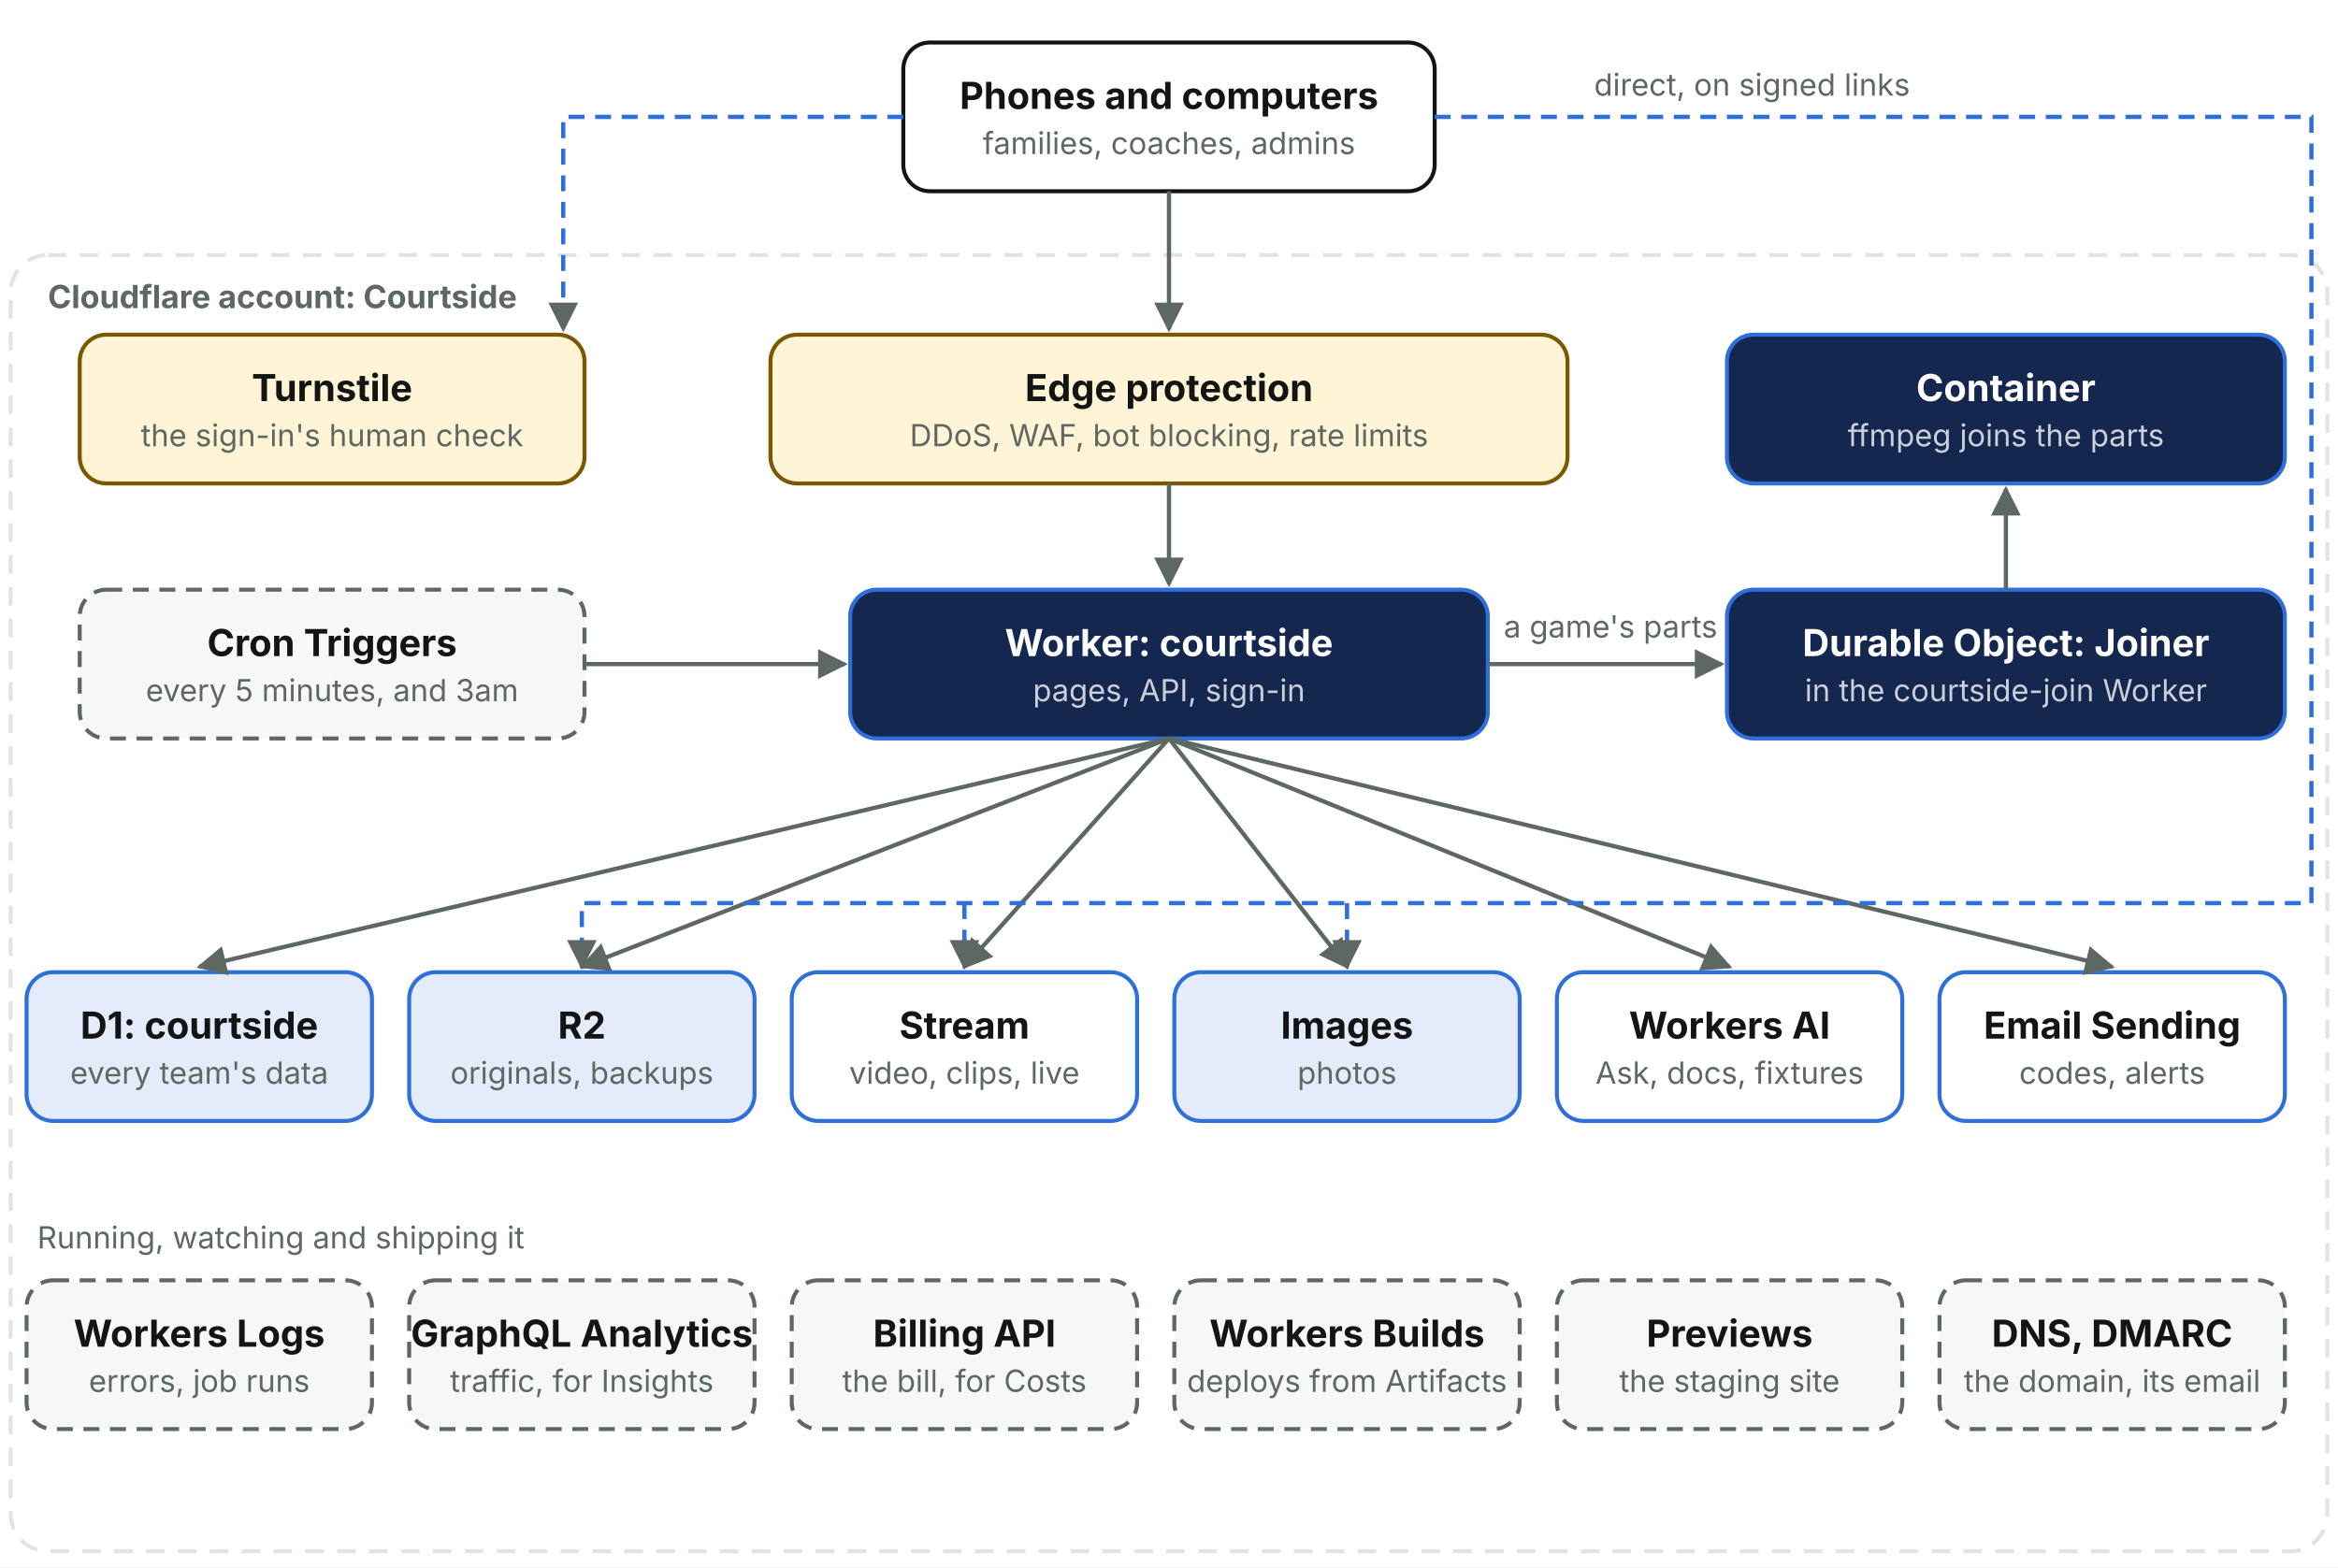
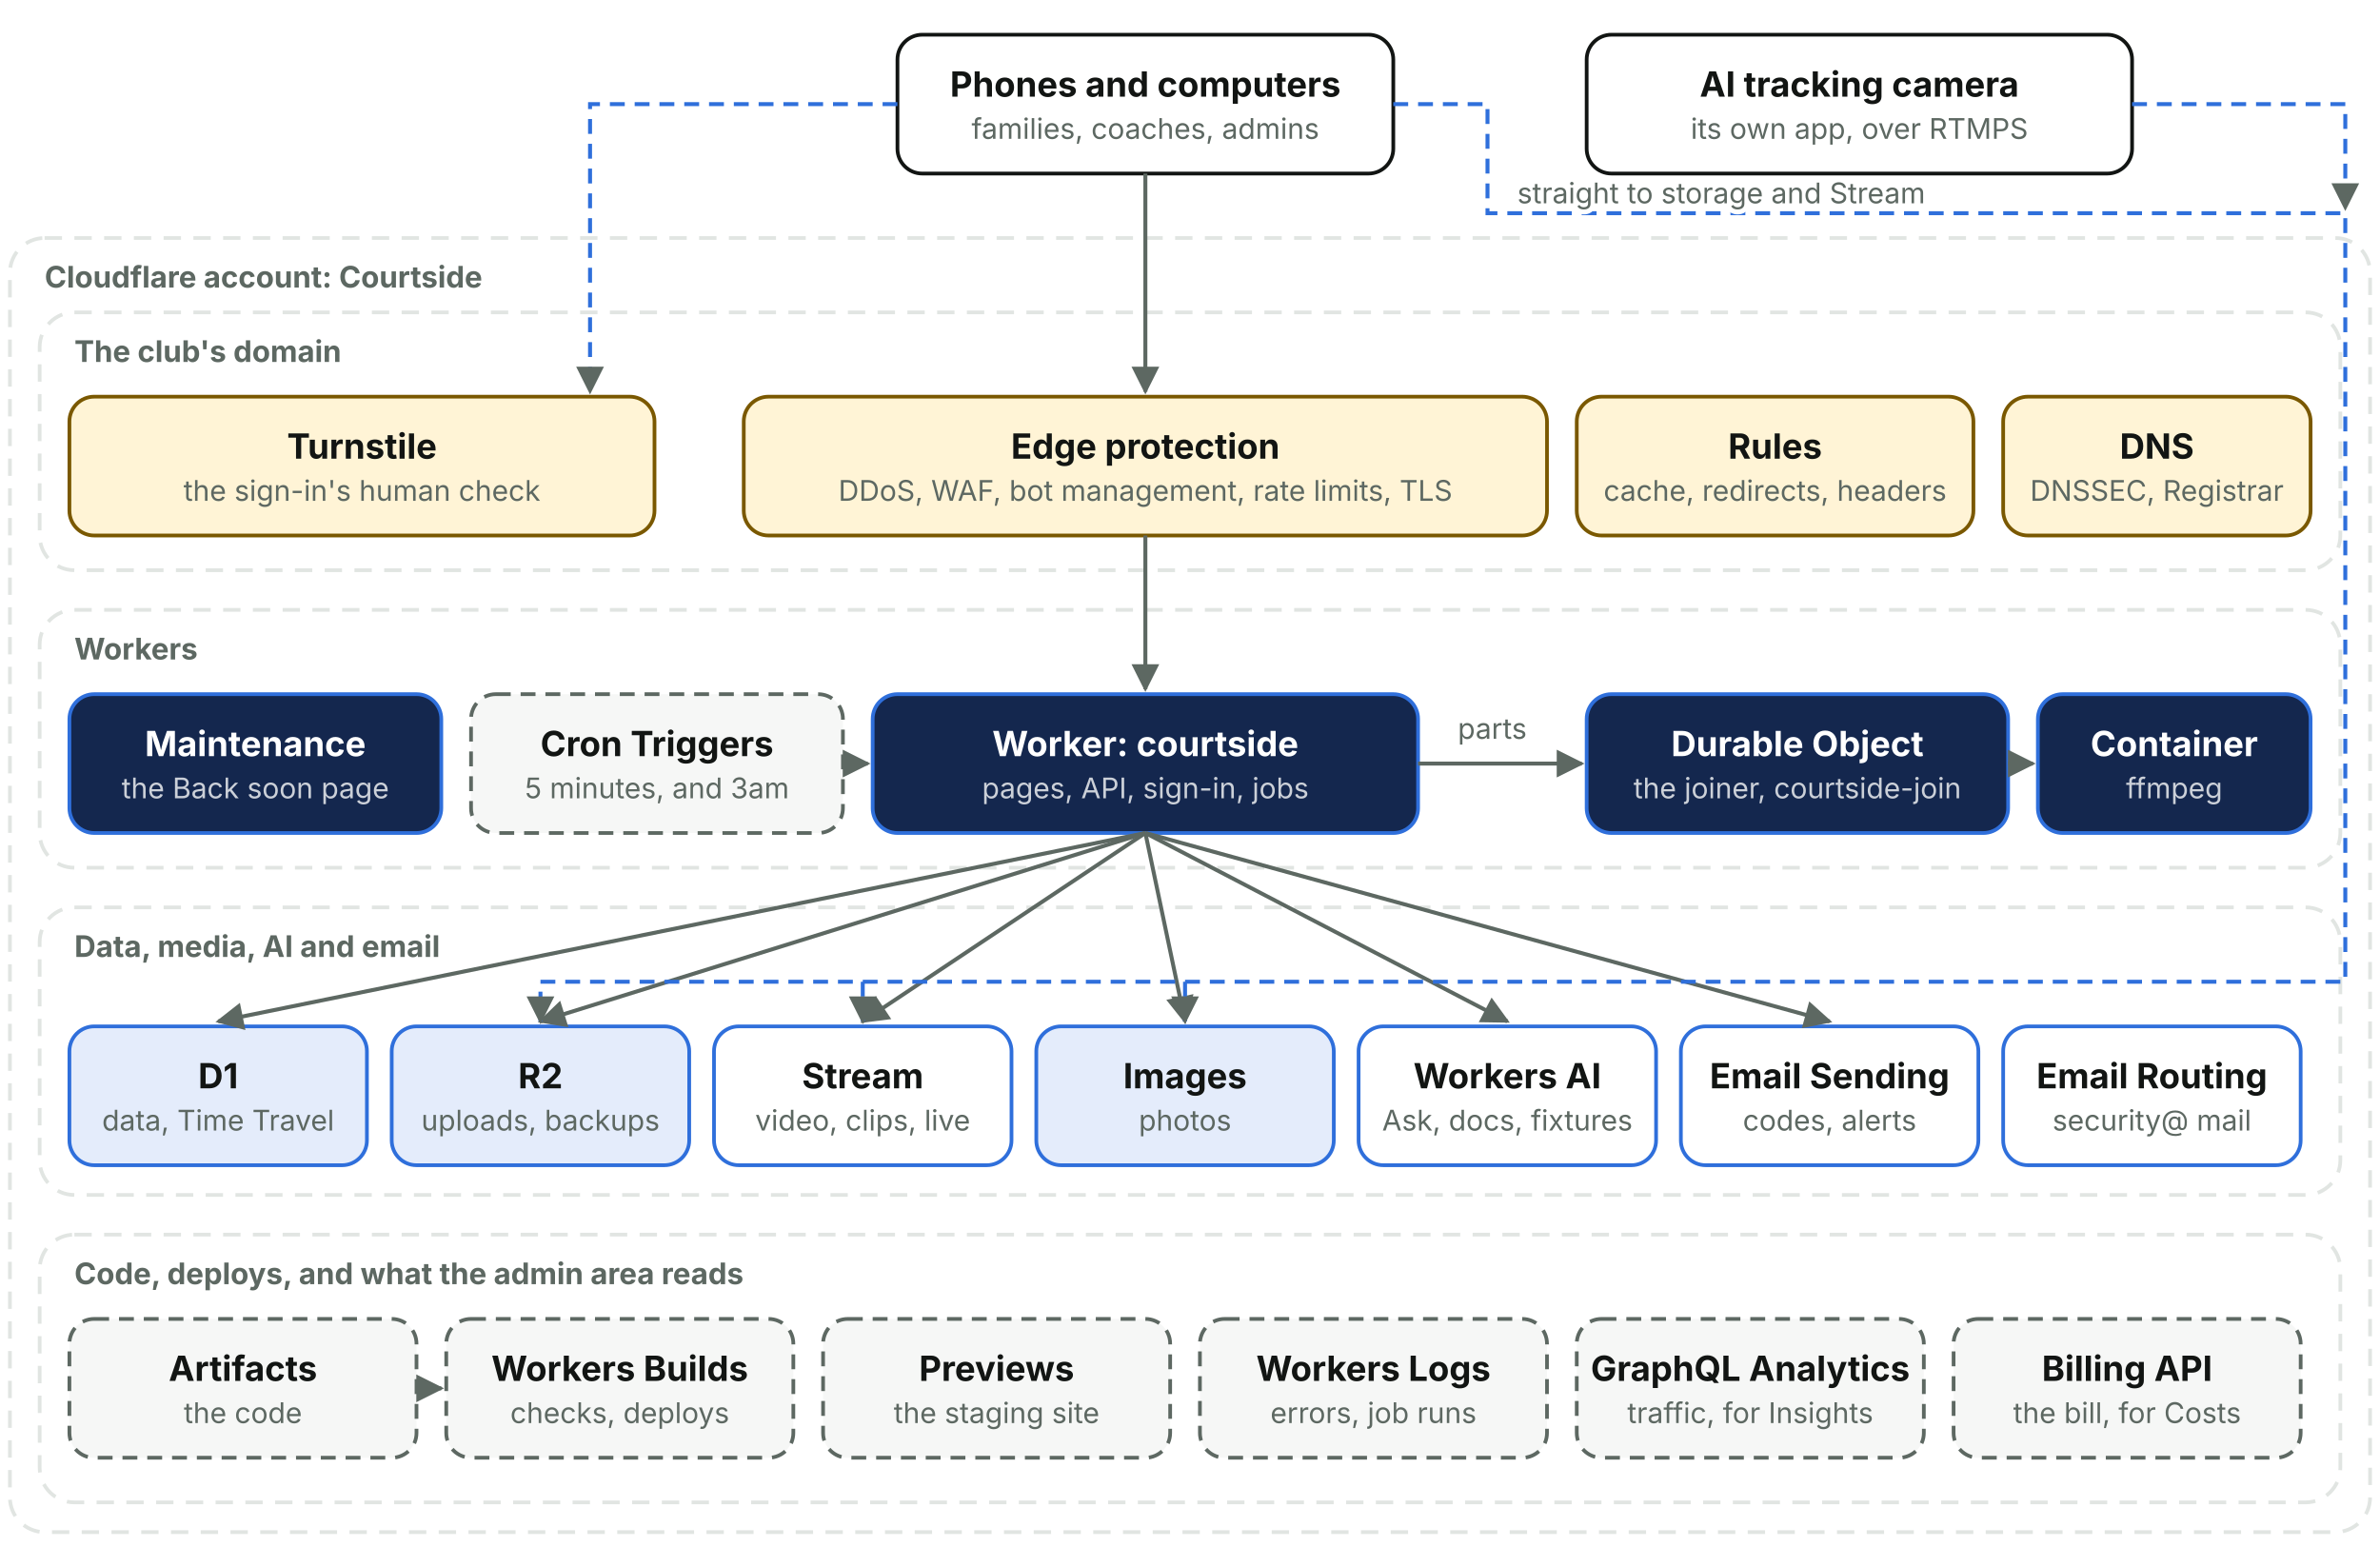
- <svg xmlns="http://www.w3.org/2000/svg" viewBox="0 0 880 590" width="880" height="590" role="img" aria-labelledby="dg-system-t dg-system-d" class="dg">
+ <svg xmlns="http://www.w3.org/2000/svg" viewBox="0 0 960 624" width="960" height="624" role="img" aria-labelledby="dg-system-t dg-system-d" class="dg">
  <style>.dg text{font-family:system-ui, -apple-system, 'Segoe UI', sans-serif}
.dg-box rect{fill:#FFFFFF;stroke:#E1E5E2;stroke-width:1.5}
.dg-t{fill:#121513;font-size:14px;font-weight:700;text-anchor:middle}
.dg-s{fill:#5D6862;font-size:11.5px;text-anchor:middle}
.dg-m{fill:#121513;font-size:11.5px}
.k-person rect{stroke:#121513}
.k-edge rect{fill:#FFF4D6;stroke:#7A5800}
.k-worker rect{fill:#14274E;stroke:#2F6FDB}
.k-worker .dg-t{fill:#fff}.k-worker .dg-s{fill:rgba(255,255,255,.78)}
.k-store rect{fill:#E4ECFB;stroke:#2F6FDB}
.k-service rect{stroke:#2F6FDB}
.k-job rect{fill:#F6F7F6;stroke:#5D6862;stroke-dasharray:6 4}
.k-stop rect{stroke:#D9262C}.k-stop .dg-t{fill:#D9262C}
.k-done rect{fill:#2F6FDB;stroke:#2F6FDB}
.k-done .dg-t{fill:#fff}.k-done .dg-s{fill:rgba(255,255,255,.85)}
.dg-arrow{fill:none;stroke:#5D6862;stroke-width:1.6}
.dg-arrow.dash{stroke:#2F6FDB;stroke-dasharray:6 4}
.dg-head{fill:#5D6862}
.dg-life{stroke:#E1E5E2;stroke-width:1.2;stroke-dasharray:3 4}
.dg-label{fill:#5D6862;font-size:11.5px;paint-order:stroke;stroke:#FFFFFF;stroke-width:4px;stroke-linejoin:round}
.dg-label.mid{text-anchor:middle}
.dg-zone rect{fill:none;stroke:#E1E5E2;stroke-width:1.5;stroke-dasharray:7 5}
.dg-zone text{fill:#5D6862;font-size:12px;font-weight:700}</style>
-   <rect width="880" height="590" fill="#FFFFFF" />
+   <rect width="960" height="624" fill="#FFFFFF" />
  <defs>
    <marker id="ah-system" viewBox="0 0 10 10" refX="9" refY="5" markerWidth="7" markerHeight="7" orient="auto-start-reverse">
      <path class="dg-head" d="M0 0L10 5L0 10z" />
    </marker>
  </defs>
+   <g class="dg-box k-person">
+     <rect x="362" y="14" width="200" height="56" rx="10" />
+     <text class="dg-t" x="462" y="39">Phones and computers</text>
+     <text class="dg-s" x="462" y="56">families, coaches, admins</text>
+   </g>
+   <g class="dg-box k-person">
+     <rect x="640" y="14" width="220" height="56" rx="10" />
+     <text class="dg-t" x="750" y="39">AI tracking camera</text>
+     <text class="dg-s" x="750" y="56">its own app, over RTMPS</text>
+   </g>
  <g class="dg-zone">
-     <rect x="4" y="96" width="872" height="488" rx="14" />
+     <rect x="4" y="96" width="952" height="522" rx="14" />
    <text x="18" y="116">Cloudflare account: Courtside</text>
  </g>
-   <g class="dg-box k-person">
-     <rect x="340" y="16" width="200" height="56" rx="10" />
-     <text class="dg-t" x="440" y="41">Phones and computers</text>
-     <text class="dg-s" x="440" y="58">families, coaches, admins</text>
+   <g class="dg-zone">
+     <rect x="16" y="126" width="928" height="104" rx="14" />
+     <text x="30" y="146">The club's domain</text>
  </g>
  <g class="dg-box k-edge">
-     <rect x="30" y="126" width="190" height="56" rx="10" />
-     <text class="dg-t" x="125" y="151">Turnstile</text>
-     <text class="dg-s" x="125" y="168">the sign-in's human check</text>
+     <rect x="28" y="160" width="236" height="56" rx="10" />
+     <text class="dg-t" x="146" y="185">Turnstile</text>
+     <text class="dg-s" x="146" y="202">the sign-in's human check</text>
  </g>
  <g class="dg-box k-edge">
-     <rect x="290" y="126" width="300" height="56" rx="10" />
-     <text class="dg-t" x="440" y="151">Edge protection</text>
-     <text class="dg-s" x="440" y="168">DDoS, WAF, bot blocking, rate limits</text>
+     <rect x="300" y="160" width="324" height="56" rx="10" />
+     <text class="dg-t" x="462" y="185">Edge protection</text>
+     <text class="dg-s" x="462" y="202">DDoS, WAF, bot management, rate limits, TLS</text>
+   </g>
+   <g class="dg-box k-edge">
+     <rect x="636" y="160" width="160" height="56" rx="10" />
+     <text class="dg-t" x="716" y="185">Rules</text>
+     <text class="dg-s" x="716" y="202">cache, redirects, headers</text>
+   </g>
+   <g class="dg-box k-edge">
+     <rect x="808" y="160" width="124" height="56" rx="10" />
+     <text class="dg-t" x="870" y="185">DNS</text>
+     <text class="dg-s" x="870" y="202">DNSSEC, Registrar</text>
+   </g>
+   <g class="dg-zone">
+     <rect x="16" y="246" width="928" height="104" rx="14" />
+     <text x="30" y="266">Workers</text>
  </g>
  <g class="dg-box k-worker">
-     <rect x="650" y="126" width="210" height="56" rx="10" />
-     <text class="dg-t" x="755" y="151">Container</text>
-     <text class="dg-s" x="755" y="168">ffmpeg joins the parts</text>
+     <rect x="28" y="280" width="150" height="56" rx="10" />
+     <text class="dg-t" x="103" y="305">Maintenance</text>
+     <text class="dg-s" x="103" y="322">the Back soon page</text>
  </g>
  <g class="dg-box k-job">
-     <rect x="30" y="222" width="190" height="56" rx="10" />
-     <text class="dg-t" x="125" y="247">Cron Triggers</text>
-     <text class="dg-s" x="125" y="264">every 5 minutes, and 3am</text>
+     <rect x="190" y="280" width="150" height="56" rx="10" />
+     <text class="dg-t" x="265" y="305">Cron Triggers</text>
+     <text class="dg-s" x="265" y="322">5 minutes, and 3am</text>
  </g>
  <g class="dg-box k-worker">
-     <rect x="320" y="222" width="240" height="56" rx="10" />
-     <text class="dg-t" x="440" y="247">Worker: courtside</text>
-     <text class="dg-s" x="440" y="264">pages, API, sign-in</text>
+     <rect x="352" y="280" width="220" height="56" rx="10" />
+     <text class="dg-t" x="462" y="305">Worker: courtside</text>
+     <text class="dg-s" x="462" y="322">pages, API, sign-in, jobs</text>
  </g>
  <g class="dg-box k-worker">
-     <rect x="650" y="222" width="210" height="56" rx="10" />
-     <text class="dg-t" x="755" y="247">Durable Object: Joiner</text>
-     <text class="dg-s" x="755" y="264">in the courtside-join Worker</text>
+     <rect x="640" y="280" width="170" height="56" rx="10" />
+     <text class="dg-t" x="725" y="305">Durable Object</text>
+     <text class="dg-s" x="725" y="322">the joiner, courtside-join</text>
  </g>
-   <path class="dg-arrow dash" d="M340 44 L212 44 L212 124" marker-end="url(#ah-system)" />
-   <path class="dg-arrow" d="M440 72 L440 124" marker-end="url(#ah-system)" />
-   <path class="dg-arrow" d="M440 182 L440 220" marker-end="url(#ah-system)" />
-   <path class="dg-arrow" d="M220 250 L318 250" marker-end="url(#ah-system)" />
-   <path class="dg-arrow" d="M560 250 L648 250" marker-end="url(#ah-system)" />
-   <text class="dg-label" x="566" y="240">a game's parts</text>
-   <path class="dg-arrow" d="M755 222 L755 184" marker-end="url(#ah-system)" />
+   <g class="dg-box k-worker">
+     <rect x="822" y="280" width="110" height="56" rx="10" />
+     <text class="dg-t" x="877" y="305">Container</text>
+     <text class="dg-s" x="877" y="322">ffmpeg</text>
+   </g>
+   <g class="dg-zone">
+     <rect x="16" y="366" width="928" height="116" rx="14" />
+     <text x="30" y="386">Data, media, AI and email</text>
+   </g>
  <g class="dg-box k-store">
-     <rect x="10" y="366" width="130" height="56" rx="10" />
-     <text class="dg-t" x="75" y="391">D1: courtside</text>
-     <text class="dg-s" x="75" y="408">every team's data</text>
+     <rect x="28" y="414" width="120" height="56" rx="10" />
+     <text class="dg-t" x="88" y="439">D1</text>
+     <text class="dg-s" x="88" y="456">data, Time Travel</text>
  </g>
-   <path class="dg-arrow" d="M440 278 L75 364" marker-end="url(#ah-system)" />
  <g class="dg-box k-store">
-     <rect x="154" y="366" width="130" height="56" rx="10" />
-     <text class="dg-t" x="219" y="391">R2</text>
-     <text class="dg-s" x="219" y="408">originals, backups</text>
+     <rect x="158" y="414" width="120" height="56" rx="10" />
+     <text class="dg-t" x="218" y="439">R2</text>
+     <text class="dg-s" x="218" y="456">uploads, backups</text>
  </g>
-   <path class="dg-arrow" d="M440 278 L219 364" marker-end="url(#ah-system)" />
  <g class="dg-box k-service">
-     <rect x="298" y="366" width="130" height="56" rx="10" />
-     <text class="dg-t" x="363" y="391">Stream</text>
-     <text class="dg-s" x="363" y="408">video, clips, live</text>
+     <rect x="288" y="414" width="120" height="56" rx="10" />
+     <text class="dg-t" x="348" y="439">Stream</text>
+     <text class="dg-s" x="348" y="456">video, clips, live</text>
  </g>
-   <path class="dg-arrow" d="M440 278 L363 364" marker-end="url(#ah-system)" />
  <g class="dg-box k-store">
-     <rect x="442" y="366" width="130" height="56" rx="10" />
-     <text class="dg-t" x="507" y="391">Images</text>
-     <text class="dg-s" x="507" y="408">photos</text>
+     <rect x="418" y="414" width="120" height="56" rx="10" />
+     <text class="dg-t" x="478" y="439">Images</text>
+     <text class="dg-s" x="478" y="456">photos</text>
  </g>
-   <path class="dg-arrow" d="M440 278 L507 364" marker-end="url(#ah-system)" />
  <g class="dg-box k-service">
-     <rect x="586" y="366" width="130" height="56" rx="10" />
-     <text class="dg-t" x="651" y="391">Workers AI</text>
-     <text class="dg-s" x="651" y="408">Ask, docs, fixtures</text>
+     <rect x="548" y="414" width="120" height="56" rx="10" />
+     <text class="dg-t" x="608" y="439">Workers AI</text>
+     <text class="dg-s" x="608" y="456">Ask, docs, fixtures</text>
  </g>
-   <path class="dg-arrow" d="M440 278 L651 364" marker-end="url(#ah-system)" />
  <g class="dg-box k-service">
-     <rect x="730" y="366" width="130" height="56" rx="10" />
-     <text class="dg-t" x="795" y="391">Email Sending</text>
-     <text class="dg-s" x="795" y="408">codes, alerts</text>
+     <rect x="678" y="414" width="120" height="56" rx="10" />
+     <text class="dg-t" x="738" y="439">Email Sending</text>
+     <text class="dg-s" x="738" y="456">codes, alerts</text>
  </g>
-   <path class="dg-arrow" d="M440 278 L795 364" marker-end="url(#ah-system)" />
-   <path class="dg-arrow dash" d="M540 44 L870 44 L870 340 L219 340 L219 364" marker-end="url(#ah-system)" />
-   <path class="dg-arrow dash" d="M363 340 L363 364" marker-end="url(#ah-system)" />
-   <path class="dg-arrow dash" d="M507 340 L507 364" marker-end="url(#ah-system)" />
-   <text class="dg-label" x="600" y="36">direct, on signed links</text>
-   <text class="dg-label" x="14" y="470">Running, watching and shipping it</text>
-   <g class="dg-box k-job">
-     <rect x="10" y="482" width="130" height="56" rx="10" />
-     <text class="dg-t" x="75" y="507">Workers Logs</text>
-     <text class="dg-s" x="75" y="524">errors, job runs</text>
+   <g class="dg-box k-service">
+     <rect x="808" y="414" width="120" height="56" rx="10" />
+     <text class="dg-t" x="868" y="439">Email Routing</text>
+     <text class="dg-s" x="868" y="456">security@ mail</text>
+   </g>
+   <g class="dg-zone">
+     <rect x="16" y="498" width="928" height="108" rx="14" />
+     <text x="30" y="518">Code, deploys, and what the admin area reads</text>
  </g>
  <g class="dg-box k-job">
-     <rect x="154" y="482" width="130" height="56" rx="10" />
-     <text class="dg-t" x="219" y="507">GraphQL Analytics</text>
-     <text class="dg-s" x="219" y="524">traffic, for Insights</text>
+     <rect x="28" y="532" width="140" height="56" rx="10" />
+     <text class="dg-t" x="98" y="557">Artifacts</text>
+     <text class="dg-s" x="98" y="574">the code</text>
  </g>
  <g class="dg-box k-job">
-     <rect x="298" y="482" width="130" height="56" rx="10" />
-     <text class="dg-t" x="363" y="507">Billing API</text>
-     <text class="dg-s" x="363" y="524">the bill, for Costs</text>
+     <rect x="180" y="532" width="140" height="56" rx="10" />
+     <text class="dg-t" x="250" y="557">Workers Builds</text>
+     <text class="dg-s" x="250" y="574">checks, deploys</text>
  </g>
  <g class="dg-box k-job">
-     <rect x="442" y="482" width="130" height="56" rx="10" />
-     <text class="dg-t" x="507" y="507">Workers Builds</text>
-     <text class="dg-s" x="507" y="524">deploys from Artifacts</text>
+     <rect x="332" y="532" width="140" height="56" rx="10" />
+     <text class="dg-t" x="402" y="557">Previews</text>
+     <text class="dg-s" x="402" y="574">the staging site</text>
  </g>
  <g class="dg-box k-job">
-     <rect x="586" y="482" width="130" height="56" rx="10" />
-     <text class="dg-t" x="651" y="507">Previews</text>
-     <text class="dg-s" x="651" y="524">the staging site</text>
+     <rect x="484" y="532" width="140" height="56" rx="10" />
+     <text class="dg-t" x="554" y="557">Workers Logs</text>
+     <text class="dg-s" x="554" y="574">errors, job runs</text>
  </g>
  <g class="dg-box k-job">
-     <rect x="730" y="482" width="130" height="56" rx="10" />
-     <text class="dg-t" x="795" y="507">DNS, DMARC</text>
-     <text class="dg-s" x="795" y="524">the domain, its email</text>
+     <rect x="636" y="532" width="140" height="56" rx="10" />
+     <text class="dg-t" x="706" y="557">GraphQL Analytics</text>
+     <text class="dg-s" x="706" y="574">traffic, for Insights</text>
  </g>
+   <g class="dg-box k-job">
+     <rect x="788" y="532" width="140" height="56" rx="10" />
+     <text class="dg-t" x="858" y="557">Billing API</text>
+     <text class="dg-s" x="858" y="574">the bill, for Costs</text>
+   </g>
+   <path class="dg-arrow" d="M462 70 L462 158" marker-end="url(#ah-system)" />
+   <path class="dg-arrow" d="M462 216 L462 278" marker-end="url(#ah-system)" />
+   <path class="dg-arrow" d="M340 308 L350 308" marker-end="url(#ah-system)" />
+   <path class="dg-arrow dash" d="M362 42 L238 42 L238 158" marker-end="url(#ah-system)" />
+   <path class="dg-arrow" d="M572 308 L638 308" marker-end="url(#ah-system)" />
+   <text class="dg-label" x="588" y="298">parts</text>
+   <path class="dg-arrow" d="M810 308 L820 308" marker-end="url(#ah-system)" />
+   <path class="dg-arrow" d="M462 336 L88 412" marker-end="url(#ah-system)" />
+   <path class="dg-arrow" d="M462 336 L218 412" marker-end="url(#ah-system)" />
+   <path class="dg-arrow" d="M462 336 L348 412" marker-end="url(#ah-system)" />
+   <path class="dg-arrow" d="M462 336 L478 412" marker-end="url(#ah-system)" />
+   <path class="dg-arrow" d="M462 336 L608 412" marker-end="url(#ah-system)" />
+   <path class="dg-arrow" d="M462 336 L738 412" marker-end="url(#ah-system)" />
+   <path class="dg-arrow dash" d="M562 42 L600 42 L600 86 L946 86 L946 396 L218 396 L218 412" marker-end="url(#ah-system)" />
+   <path class="dg-arrow dash" d="M860 42 L946 42 L946 84" marker-end="url(#ah-system)" />
+   <path class="dg-arrow dash" d="M348 396 L348 412" marker-end="url(#ah-system)" />
+   <path class="dg-arrow dash" d="M478 396 L478 412" marker-end="url(#ah-system)" />
+   <text class="dg-label" x="612" y="82">straight to storage and Stream</text>
+   <path class="dg-arrow" d="M168 560 L178 560" marker-end="url(#ah-system)" />
</svg>
